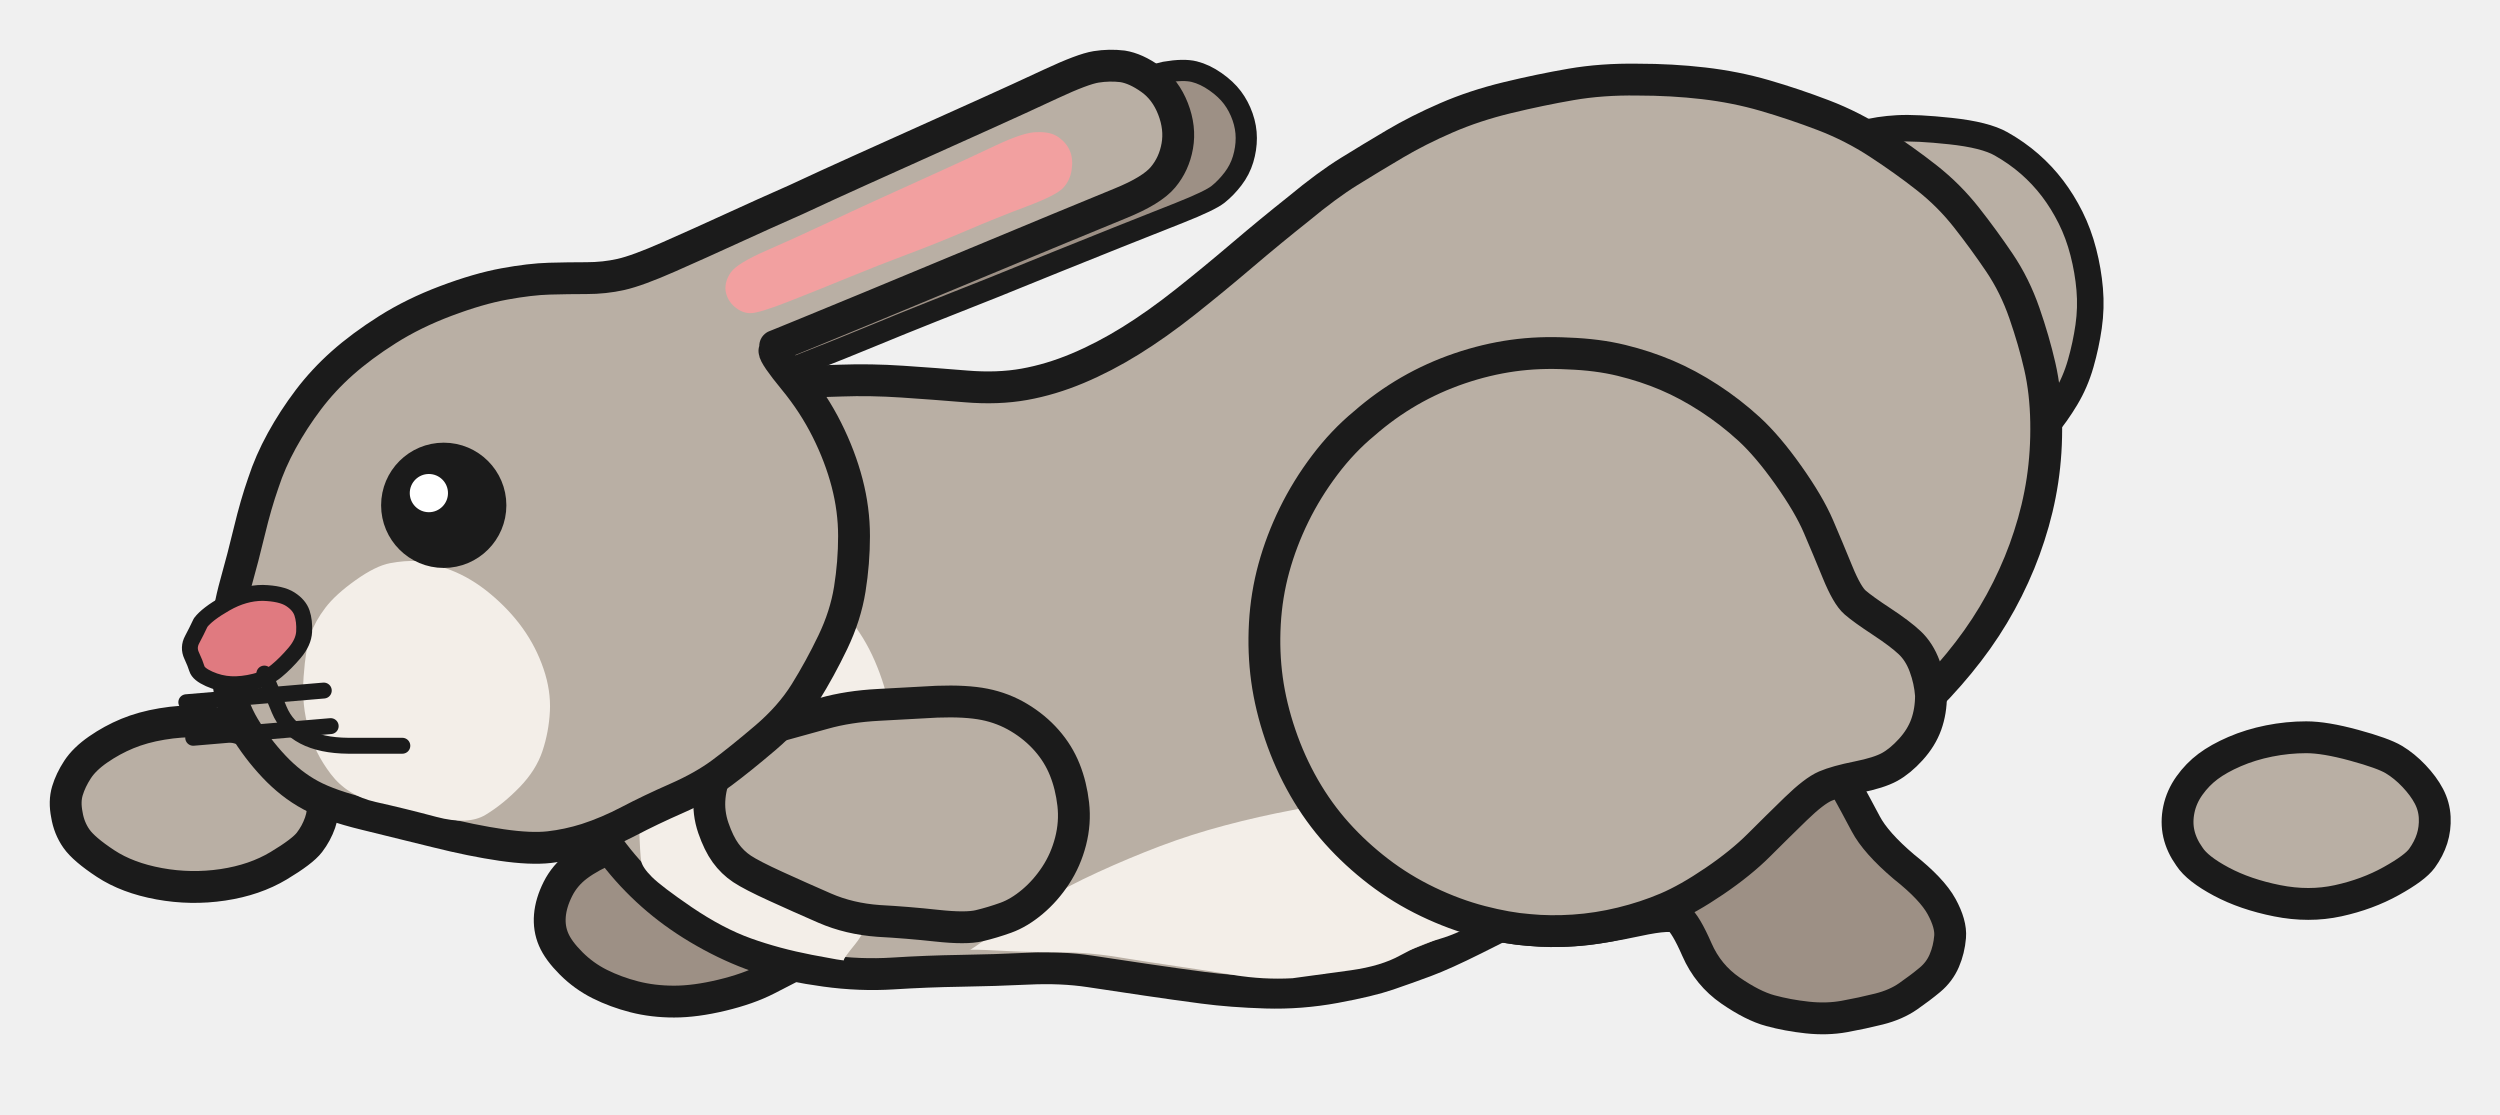
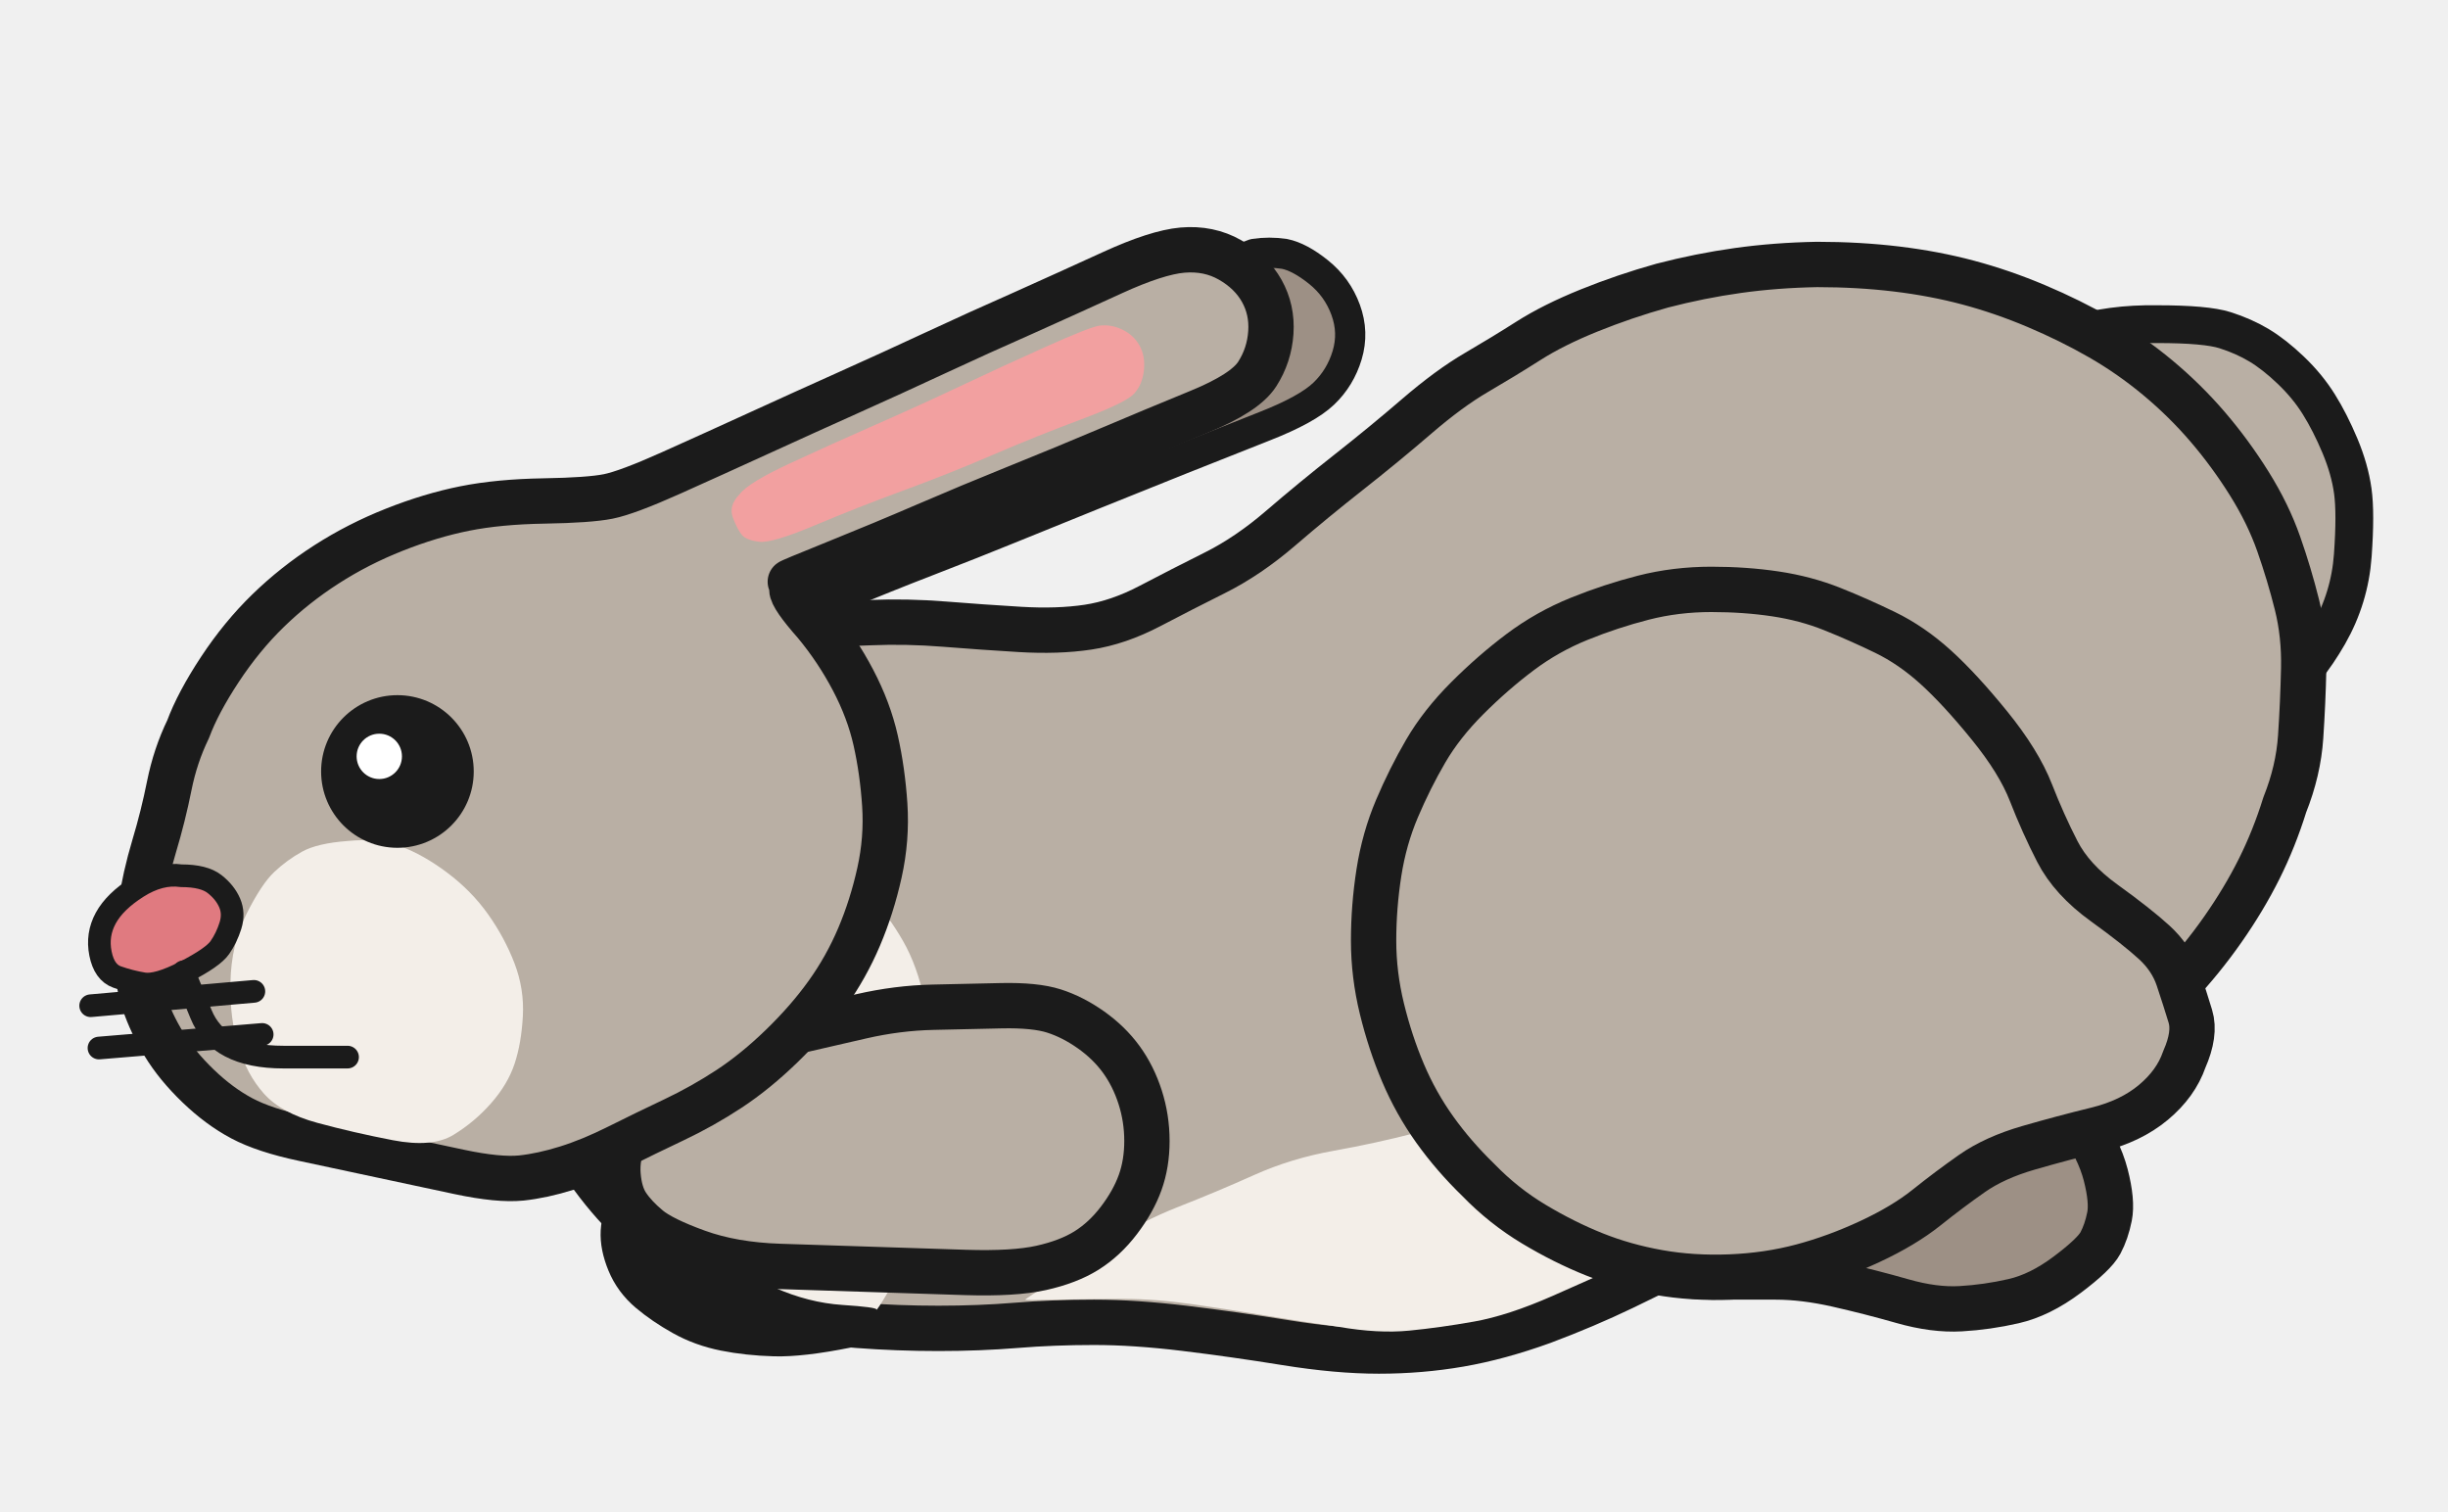
- <svg xmlns="http://www.w3.org/2000/svg" viewBox="0 0 471 210" width="471" height="210">
+ <svg xmlns="http://www.w3.org/2000/svg" viewBox="0 0 324 200.0" width="324" height="200.0">
  <g stroke="#1B1B1B" stroke-linecap="round" stroke-linejoin="round">
-     <path d="M178.5 132.4Q182 132 185.5 132.7t6.5 2.5t5.2 4.3t3.4 5.5t1.6 6.5t-.5 7t-2.8 6.4t-4.4 5t-7.7 3.6t-10.6 3.2t-9.2 1.9t-8 .3q-4 .2 -7.5 2t-7 3.6t-8.5 3t-9 1.2t-7.5-.9t-6.5-2.4t-5.4-3.9t-3.3-4.5t-.7-4.5t1.5-5t3.7-4.4t6.2-3.4q4-1.7 10.5-2.7t10.8-3.8t8.7-5.6t8.7-5.5t8.5-4.4t8.6-3.2t7.7-2.1Z" fill="#9D9085" stroke-width="6" />
-     <path d="M297.2 66.8Q301 66.8 307.5 68.7t12.1 5.1t10.5 7.8t8.6 10.5t5.2 10.4t2.5 9.5t.8 9.5t-1.1 11t-.8 9t2.2 6.3t4 7.4t7.2 8.1q5.3 4.2 7.1 7.5t1.6 5.7t-1.1 4.5t-2.7 3.6t-4.1 3.1t-5.5 2.4t-6.5 1.4t-7 .2t-7-1.3t-7.5-3.8t-6.3-7.7t-3.5-5.9q-1.2-1 -7.7 .4t-11 1.8t-9.5 0t-10-1.9t-9.5-3.6t-8.8-5.5t-7.8-7.2t-6.2-8.5t-3.7-8t-2.2-7t-1.2-7.3t-.2-7.4q-.1-3.8 .7-7.3t1.8-7t2.6-6.7t3.7-6.6t4.3-5.8t5-5.1t5.7-4.4t6.6-3.8t6.7-2.8t7-1.8t7.3-.8t7.4 .1Z" fill="#9D9085" stroke-width="6" />
-     <path d="M357.5 24.2Q361 24 367.5 24.7t9.5 2.4t5.4 3.8t4.3 4.6t3.4 5.5t2.4 6.5t1.2 7t-.2 7t-1.5 7t-2.8 6.5t-3.9 5.5t-4.7 4.5q-2.6 2 -5.6 3.5t-6.5 2.4t-7 1.2t-7-.4t-6.5-1.6t-6-2.9t-5.4-4t-4.2-4.7t-3.3-5.5t-2.3-6t-1-6.5t.2-7q.5-3.5 1.5-6.5t2.8-6t4-5.5t4.9-4.6t5.8-3.5t6-2.2t6.5-1Z" fill="#B9AFA4" stroke-width="5" />
-     <path d="M308.5 15Q315 15 321 15.7t11.5 2.3t11 3.7t10.4 5.3t9.1 6.5t7.5 7.5t6.2 8.5t4.7 9.5t2.9 10t1.2 10.5t-.7 11t-2.5 10.5q-1.6 5 -4.1 10t-5.7 9.5t-7.3 8.9t-8.6 8t-7.8 5.6t-6.7 4t-8.7 4.2t-10.5 4.5t-10.6 4.5t-11.1 5.1t-11.7 5.8t-11.7 5.8q-5.8 2.9 -9.3 4.2t-7 2.5t-10 2.4t-13 1t-11.8-.9t-10.7-1.5t-10.7-1.6t-11.6-.5t-12.7 .4t-12.7 .5t-12.8-.5t-11.5-2.3q-5-1.6 -10-4.3t-9.1-6t-7.5-7.3t-6.7-9.5t-5.6-11.5t-2.4-11.2t-.1-10.3t-.1-10.3t.4-7.7t2.4-6.5t4.5-7t5.3-5.5q2.9-2.6 8.4-5.4t12-4.4t12-1.7t11-.3t11.5 .2t12 .9t11-.4t10-3t10-5.2t10.3-7.3t10.7-8.8t10.7-8.8q5.3-4.4 9.5-7t8.6-5.2t9.7-4.9t11.5-3.8t12-2.5t12.5-.9Z" fill="#B9AFA4" stroke-width="6" />
-     <path d="M148 109.7Q151 109.9 154 111.5t5.9 5t4.9 8t2.9 9.5t1.1 11t-1 12.5t-2.8 12t-3.9 8.4t-2.1 3t-6-1t-11.5-3.1t-11.2-5.9q-5.7-3.9 -7.5-5.7t-2-3t-.4-6.2t.4-10t1.9-10t3.3-9t4.5-7.4t5.5-5.7t6-3.4t6-.8ZM268 150.3Q274 150 279 150.5t9.5 1.7t8 2.6t6 3.4t2.6 1.8t-5 2.6t-10.1 5.1t-10 5.2t-8.8 4t-7.4 3.1t-9.3 2.8t-11 1.5q-5.5 .3 -11-.6t-11-1.7t-11-1.7t-11.1-.9t-11.2-.3t-5.6-.1t4.6-3.1t9.2-6.1t10.5-5.5t11.7-4.9t12.2-3.9t12.8-2.9q6.4-1.4 12.4-1.7t12-.6Z" fill="#F3EEE8" fill-rule="evenodd" stroke="none" data-noink="1" />
-     <path d="M295.5 66.6Q301 66.8 305.5 67.9t8.5 2.8t8 4.3t7.5 5.8t7.4 8.7t5.7 9.7t3.6 8.6t3.3 5.7t5 3.6t5.3 4t2.8 4.4t1.2 5.5q0 3 -.9 5.5t-2.9 4.7t-4 3.3t-6 1.9t-6.1 1.7t-5.6 4.3t-6.9 6.8t-8.4 6.8t-9 5.1t-8.5 2.8t-9 1.4t-8.5-.1q-4-.3 -9-1.6t-10-3.7t-9.3-5.7t-7.8-7.2t-6.2-8.6t-4.5-10t-2.5-10.4t-.4-10.5t1.7-10.5t3.8-10t5.8-9.4t7.4-7.8q4-3.5 8.5-6.1t9.5-4.3t10-2.4t10.5-.4ZM434.5 138.9Q438 138.9 443.5 140.4t7.5 2.7t3.8 3.1t2.8 3.8t1.1 4t-.5 4t-1.9 3.7t-5.8 4.3t-10 3.7t-11.5 0t-10.5-3.6t-6-4.7q-1.5-2.1 -2-4.3t0-4.6t2-4.5t3.5-3.6t5-2.8t6.5-2t7-.7Z" fill="#B9AFA4" fill-rule="evenodd" stroke-width="6" />
-     <path d="M176.5 132.2Q182 132 185.5 132.7t6.5 2.5t5.2 4.3t3.4 5.5t1.6 6.5t-.5 7t-2.8 6.4t-4.4 5t-5 3t-5 1.5t-8 0t-11-.9q-5.5-.4 -10.1-2.4t-9.2-4.1t-6.4-3.3t-3.1-3t-2.3-4.7t-.7-5.9t1.7-5.5t3.5-4.4t6.9-3.2t9.4-2.6t10.3-1.6t11-.6ZM37.5 135.9Q41 136 46.5 137.6t9 4.7t4.3 4.9t1 3.8t-.5 4t-2 3.7t-5.8 4.4t-10.5 3.6t-12-.2t-10.1-3.8t-5.5-4.7t-1.8-4.5q-.5-2.5 .1-4.5t1.9-4t3.9-3.8t5.5-3t6.5-1.8t7-.5Z" fill="#B9AFA4" fill-rule="evenodd" stroke-width="6" />
-     <path d="M219.5 13.6Q223 13 225 13.5t4 1.9t3.2 3t1.9 3.6t.7 4t-.6 4t-1.9 3.7t-2.8 2.9t-7.3 3.5t-11.6 4.6t-11.7 4.7t-11.6 4.7q-5.8 2.3 -11.6 4.6t-11.6 4.7t-11.7 4.7t-11.6 4.6t-7.8 2.7t-3.7-.1t-3.4-1.3t-3-2.5t-1.8-3.5t-.5-4t1.1-4t2.6-3.4q1.7-1.5 7.3-4.1t11.3-5.1t11.2-5.1t11.3-5.1t11.2-5.1t11.3-5.1t11.2-5.1t11.3-5.1t9.1-3.2Z" fill="#9D9085" stroke-width="4" />
-     <path d="M211.5 12.5Q214 12.9 216.8 14.9t4.2 5.6t.8 7t-2.7 5.9t-8 4.9t-11.9 4.9t-11.8 4.9t-11.8 4.9t-11.8 4.9t-11.9 4.9t-5.9 2.4t-.1 .9q0 .9 3.7 5.4t6.2 9.5t3.8 10t1.3 10t-.8 10t-3.2 10t-5.2 9.5t-7.5 8.5t-8.2 6.6t-8.5 4.8t-9 4.3t-8 3.4q-3.5 1.1 -7 1.5t-9-.4t-12.3-2.5t-13.4-3.3t-10.3-3.6t-6.9-5.4t-5.6-7.4t-3-8.5t-.3-9t1.7-9.5t2.6-10t2.6-9q1.3-4 3.5-8t5-7.7t6.4-6.9t8.5-6.3t11-5.4t11-3.2t8.5-1t7-.1t6.5-.7t9-3.3t12-5.4t12-5.4q6-2.8 12-5.5t12-5.4t12-5.4t12-5.5t8.5-3.2t5-.1Z" fill="#B9AFA4" stroke-width="6" />
-     <path d="M195.5 24.9Q198 24.8 199.5 25.9t2.1 2.6t.3 3.5t-1.6 3.4t-6.9 3.5t-11.2 4.5t-11.2 4.5t-11.2 4.4t-11.2 4.5t-7.2 2.2t-3-1.2t-1.7-3q-.2-1.8 1-3.5t6.7-4.1t10.8-4.9t10.8-5t10.8-4.9t10.8-5t7.9-2.5Z" fill="#F2A0A0" stroke="none" data-noink="1" />
-     <path d="M78.5 105.7Q81 105.9 84.9 107.4t7.5 4.5t6.1 6.5t3.9 7.6t1.2 8t-1.4 7.5t-4.3 6.8t-6.4 5.2t-9.3 .4t-11.4-2.8t-8.5-5.3t-4.1-8.3q-1.4-4.5 -1-10t1.3-8t2.8-5t5.7-5.2t6.5-3.2t5-.4Z" fill="#F3EEE8" stroke="none" data-noink="1" />
-     <circle cx="83.6" cy="95.2" r="10.3" fill="#1B1B1B" stroke-width="3" />
-     <circle cx="80.8" cy="92.9" r="3.6" fill="#FFFFFF" stroke="none" data-noink="1" />
-     <path d="M49.5 111.7Q53 111.8 54.7 112.9t2.2 2.6t.4 3.5t-1.8 4t-3.4 3.4t-4.1 2t-4.5 .5t-4.1-1t-2.3-1.9t-1-2.5t.1-3t1.6-3.2q1.2-1.6 4.7-3.6t7-2Z" fill="#E07A80" stroke-width="3" />
-     <path d="M49.8 126.9L52.6 133.7Q55.4 140.4 65.6 140.5L75.8 140.5" fill="none" stroke-width="3" />
-     <path d="M61 130.1L35.1 132.3" fill="none" stroke-width="3" />
-     <path d="M62.3 136.8L36.4 139" fill="none" stroke-width="3" />
+     <path d="M133.5 133.1Q137 133 139.5 133.8t4.9 2.5t3.9 3.7t2.4 4.5t1.1 5t-.4 5t-1.9 5t-3.5 4.3t-4.5 3t-7.7 2.7t-10.6 3.2t-11.2 2.7q-6 1.2 -9.5 1.1t-6.5-.7t-5.5-2t-4.4-3t-2.8-3.8t-.8-4t1.2-4t2.7-3.5t6.3-4t9.3-5.3t9.3-5.2t8.2-3.9q3.5-1.3 7-2.6t7-1.4Z" fill="#9D9085" stroke-width="6" />
+     <path d="M225 78.3Q231 78 237 79.3t11.5 4.2t10 7.2t7.8 9.8t4.4 9t1.7 7.5t.1 9t-.9 10t.1 6.5t3.3 5.5t3.7 7.5t.5 5.5q-.4 2 -1.2 3.5t-4.4 4.2t-7.1 3.5t-7 1t-7.7-1t-8.6-2.2t-8.2-1t-8 0t-9.5-1.2t-9.5-3.1t-8-4.8t-7-6.5q-3-3.4 -5.5-7.9t-3.9-10t-1.6-11.5t1.3-11.5t4.1-10.5t6.6-9.3t9-7.4t10.5-5t11.5-2Z" fill="#9D9085" stroke-width="6" />
+     <path d="M285.5 42.9Q292 42.9 294.5 43.7t4.5 2t4.2 3.3t3.7 4.5t2.8 5.5t1.7 6t0 8.5t-3.2 10.5t-6.9 8.6t-9.8 5.2t-11 1.1t-10.5-3.2q-4.9-2.7 -8.3-6.7t-5-9.5t-1.3-11t3.2-10.5t6.8-8.5t8.9-5.1t11.2-1.5Z" fill="#B9AFA4" stroke-width="5" />
+     <path d="M240.5 35Q246 35 251 35.6t9.5 1.8t9 3.1t8.5 4.2t7.6 5.3t6.6 6.5t5.5 7.5t3.9 8t2.4 8t.9 8.5t-.4 9t-2.1 9q-1.4 4.5 -3.4 8.5t-4.8 8t-6.1 7.5t-7.2 6.7t-9.5 6.5t-10 5.2t-9 3.8t-8.9 3.8t-9.3 4.3t-9.7 4.8t-9.7 4.8t-10.6 4.5q-5.8 2.1 -11 3t-10.7 .9t-12.3-1.1t-13.4-1.9t-12-.8t-10.3 .4t-10.3 .4t-10.7-.4t-10-1.9t-8.5-3.4t-7.7-5.1t-6.7-6.5q-3-3.5 -5.9-8.5t-4.8-10.4t-2-11t-.2-11.1t.4-8t2.2-6t3.7-6.1t4.7-5t7-4.6t9.8-3.6t10.3-1.5t9.4-.3q4.8-.2 9.8 .2t10 .7t9-.3t8.2-2.8t8.6-4.4t8.7-5.9t9-7.4t9-7.4t7.9-5.8t6.9-4.2t8-4t9.7-3.3q5-1.3 10-2t10.5-.8Z" fill="#B9AFA4" stroke-width="6" />
+     <path d="M104.5 114.2Q107 114 110 115.1t5.3 3.6t4.2 5.8t2.9 8t1.3 9.5t-.4 10t-2.3 10.5t-3.3 8.2t-1.7 2.6t-4.5-.6t-9-2.3t-8.6-4q-4-2.4 -7.2-5.4t-3.1-7t.1-8t1.1-8t2.4-7.5t3.4-6.5t4.2-5.1t4.7-3.3t5-1.4ZM208 148.1Q213 147.9 216.8 148.6t7.4 1.4t6.8 2.1t4.6 2.6t1.6 1.3t-4.3 2.2t-8.4 4.3t-8.5 4.3t-10.5 4.7t-10.4 3.4t-8.6 1.2t-9.3-.5q-4.9-.7 -9.7-1.5t-9.7-1.5t-9.1-.7t-8.6 .1t-4.4 0t3.9-2.6t7.6-5.1t8.8-4.6t10-4.2t10.5-3.2t11-2.4t10.5-1.4q5-.2 10-.4Z" fill="#F3EEE8" fill-rule="evenodd" stroke="none" data-noink="1" />
+     <path d="M226.5 78Q231 78 235 78.6t7.5 2t7 3.1t6.7 4.6t7.1 7.7t5.5 8.9t3.5 7.8t6.2 6.8t6.6 5.2t3.2 4.8t1.6 5t-.8 5.7q-1.1 3.2 -4.1 5.7t-7.5 3.6t-9 2.4t-7.5 3.4t-6 4.5t-7.5 4.5t-9 3.3t-9.5 1.4t-9.5-.6t-8.5-2.4t-8-4t-7.3-5.8q-3.3-3.2 -5.8-6.7t-4.2-7.5t-2.8-8.5t-1.1-9t.7-9t2.4-8.5t3.8-7.6t5.5-7t7-6.1t7.8-4.4t8.5-2.8t9-1.1Z" fill="#B9AFA4" stroke-width="6" />
+     <path d="M132.5 133.1Q137 133 139.5 133.8t4.9 2.5t4 3.9t2.5 5t.9 5.8t-.9 5.5t-2.8 5t-4.3 4t-6 2.3t-10 .6t-12.3-.4t-12.3-.4q-6.2-.2 -10.9-1.9t-6.5-3.2t-2.8-3t-1.2-4t.9-5t5-5t7.5-5t8.8-3.7t10-2.3t9.5-1.2t9-.2Z" fill="#B9AFA4" stroke-width="6" />
+     <path d="M170 33.6Q172 34 174.5 36t3.6 5t.2 6t-3.1 5.1t-7.8 4.3t-11.1 4.4t-11.2 4.5t-11.1 4.5t-11.1 4.4t-11.2 4.5t-11.1 4.5t-8.6 2q-3-.1 -5.3-2.2t-2.8-3.5t-.4-3.5t.9-3.5t2.2-2.7t7.7-4.2t12.7-5.7t12.7-5.8t12.6-5.7t12.7-5.8t12.7-5.7t8.3-3.3q2-.3 4 0Z" fill="#9D9085" stroke-width="4" />
+     <path d="M156.5 33.1Q160 32.8 162.8 34.4t4.2 4.1t1.2 5.5t-1.8 5.5t-7.7 5t-12 5t-12.1 5t-12 5t-12 5t-6 2.5t.2 1t3.1 4.5q2.9 3.5 5 7.5t3 8t1.2 8.5t-.7 9t-2.7 8.5t-4.2 7.5t-6 6.9t-7 5.7t-7.3 4.1t-7.4 3.6t-6.8 2.8t-6 1.3q-3 .3 -8.2-.8t-10.3-2.2t-10.3-2.2t-8.2-2.7t-5.8-4.3t-4.5-5.5t-2.6-5.5t-1-5.7t.5-7t1.8-8t2-8t2.5-7.5q1.3-3.5 4.2-7.9t6.4-7.8t7.7-6.1t9-4.6t9.3-2.8t10.5-1t8.5-.6t8.3-3.1t11.7-5.3t11.7-5.3t11.6-5.3t11.7-5.3q5.8-2.6 11.7-5.3t9.3-3Z" fill="#B9AFA4" stroke-width="6" />
+     <path d="M145.5 43.1Q147 42.9 148.5 43.6t2.3 2.1t.6 3.3t-1.3 3.1t-7 3.4t-11.7 4.7t-11.8 4.7t-11.7 4.6t-7.4 2.2t-2.3-.9t-1.2-2.3t.9-3.1q1.1-1.5 6.7-4.1t11.3-5.1t11.2-5.1t11.3-5.2t7.1-2.8Z" fill="#F2A0A0" stroke="none" data-noink="1" />
+     <path d="M46 111.3Q50 110.9 53 112t6.2 3.5t5.4 5.5t3.5 6.5t1.1 7t-1.1 6.3t-3.1 5.2t-5 4.2t-8 .7t-10-2.3t-7.1-3.9t-3.3-6.2q-1.2-3.5 -1.1-8.5t2.1-9t3.7-5.6t3.7-2.7t6-1.4Z" fill="#F3EEE8" stroke="none" data-noink="1" />
+     <circle cx="52.6" cy="102.1" r="8.6" fill="#1B1B1B" stroke-width="3" />
+     <circle cx="50.2" cy="100.1" r="3" fill="#FFFFFF" stroke="none" data-noink="1" />
+     <path d="M24 115.9Q27 115.9 28.4 117t2 2.5t.1 3t-1.4 2.9t-4.6 3.2t-5.5 1.6t-3.5-.9t-2.2-3.1t.7-4.7t4.2-4.1t5.8-1.5Z" fill="#E07A80" stroke-width="3" />
+     <path d="M24.3 128.6L26.6 134.2Q28.9 139.9 37.5 139.9L46 139.9" fill="none" stroke-width="3" />
+     <path d="M33.6 131.2L12 133.1" fill="none" stroke-width="3" />
+     <path d="M34.7 136.9L13.1 138.7" fill="none" stroke-width="3" />
  </g>
</svg>
